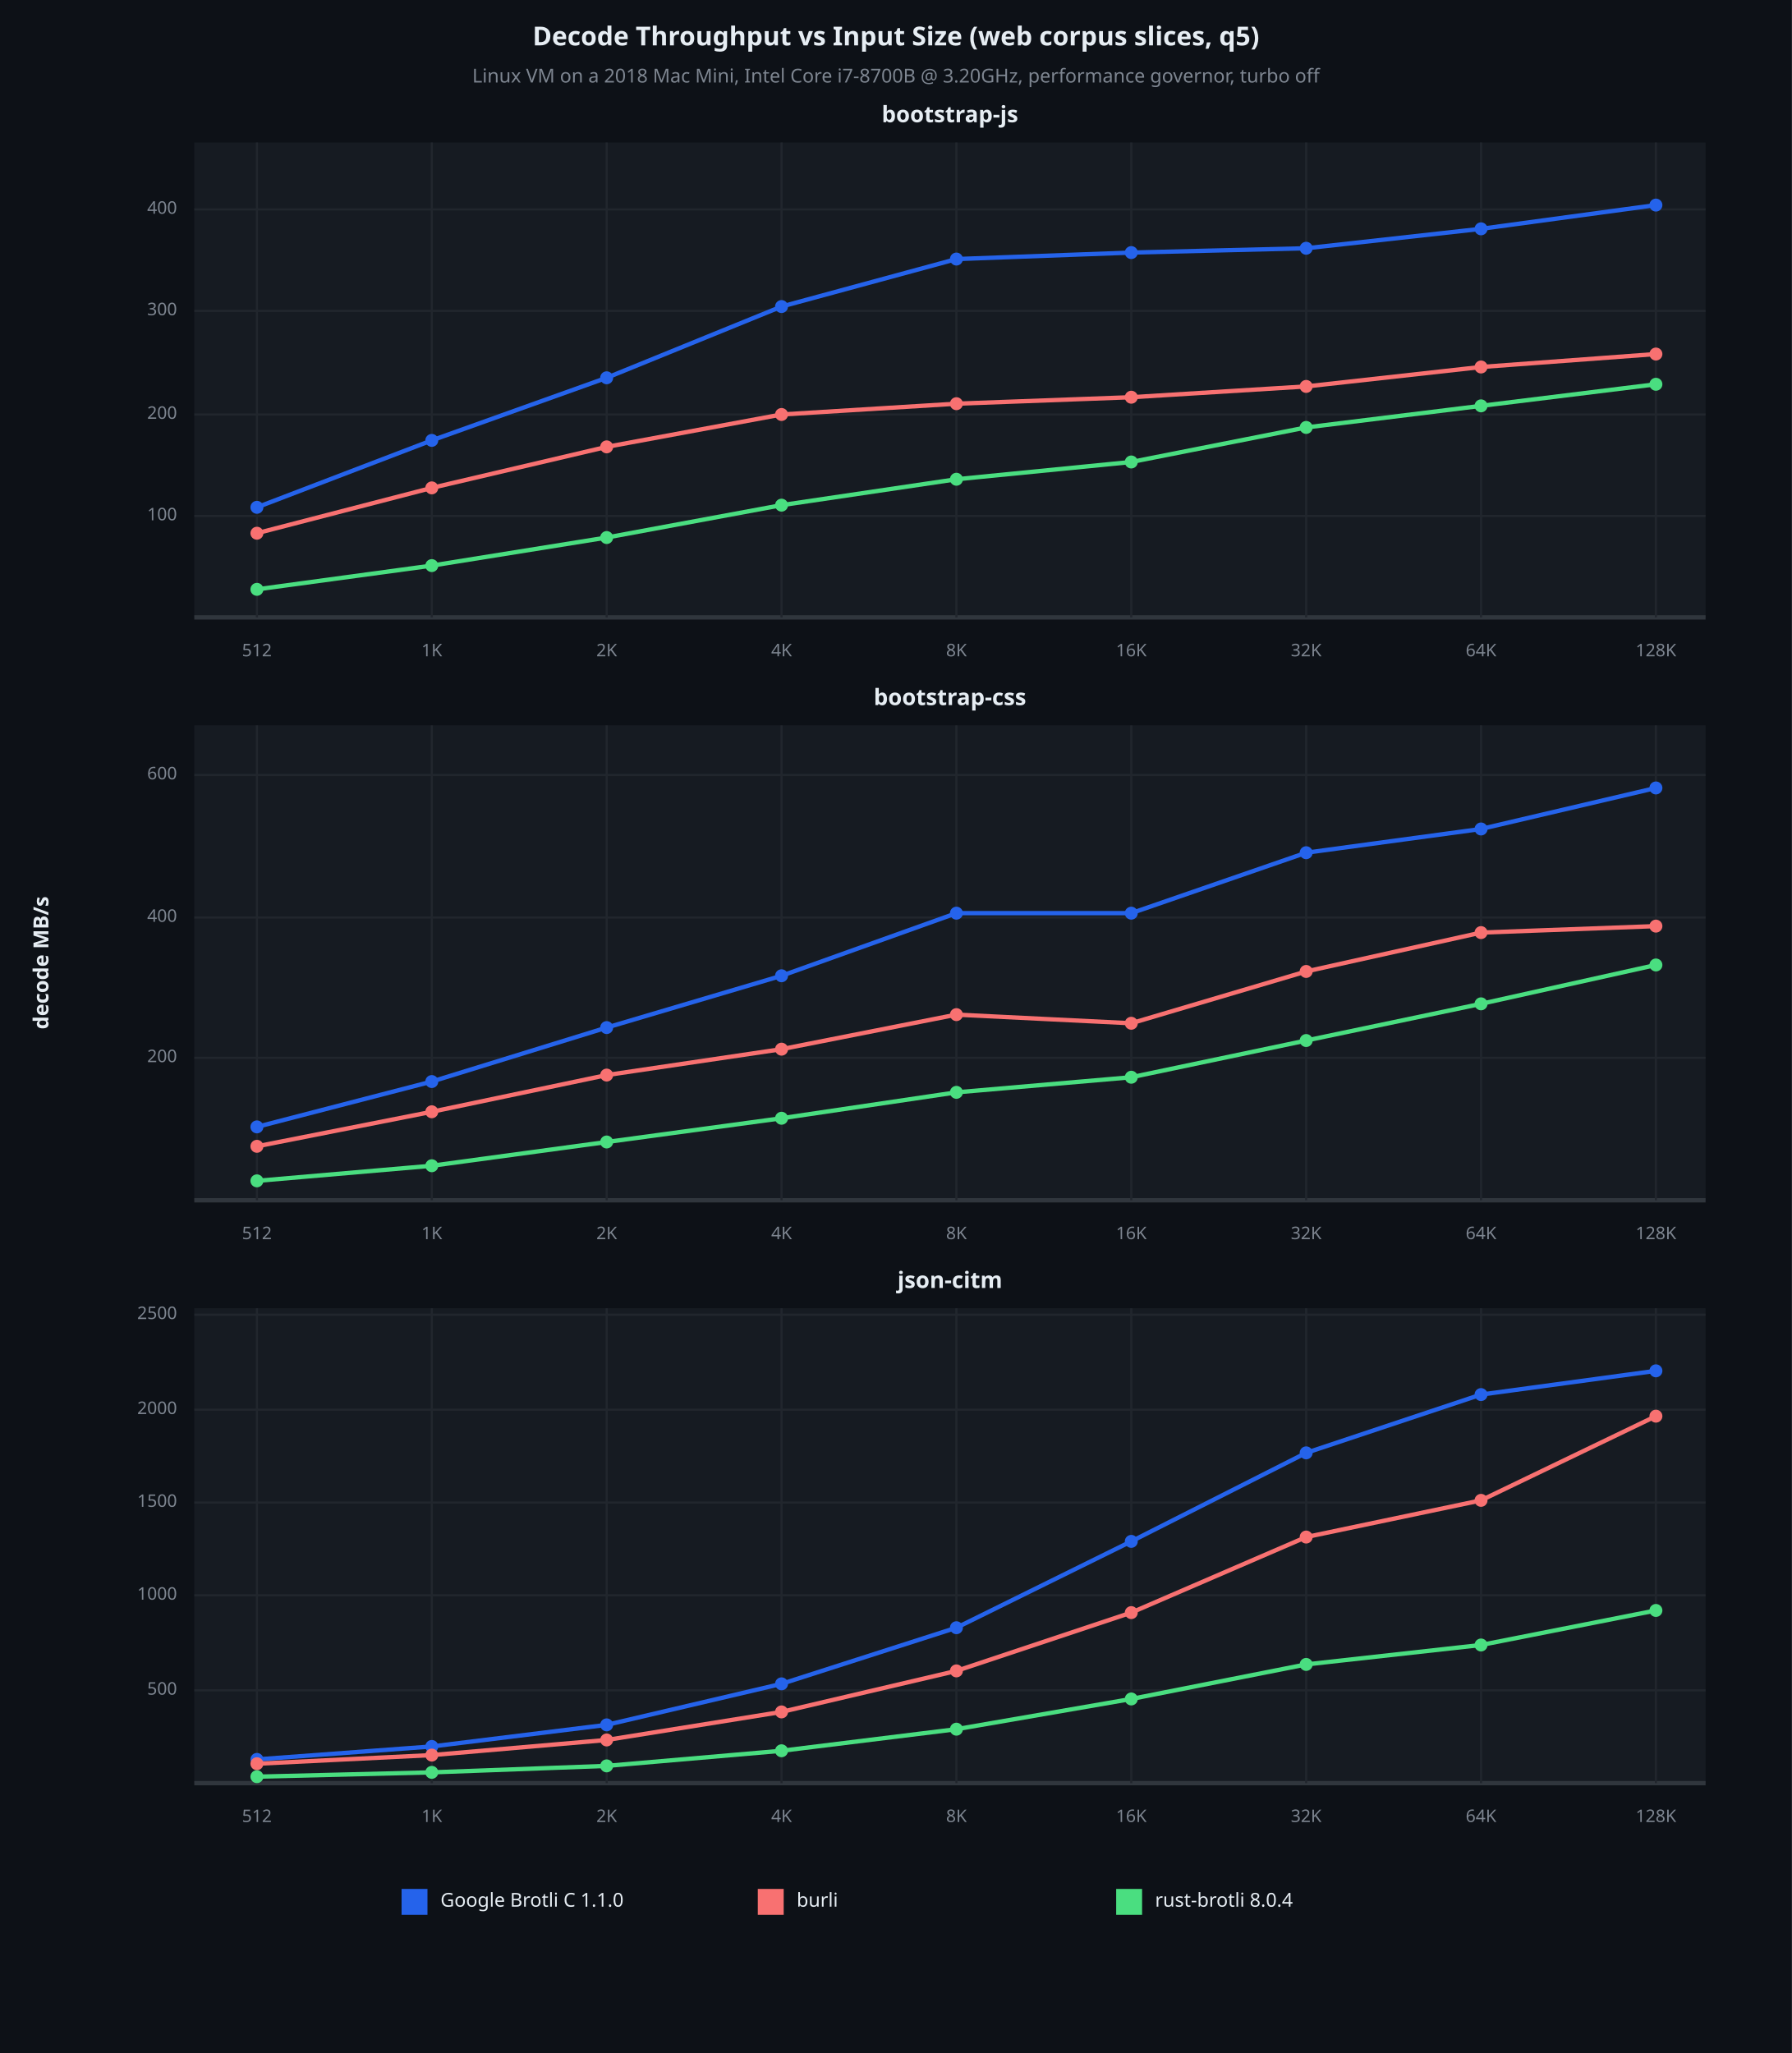
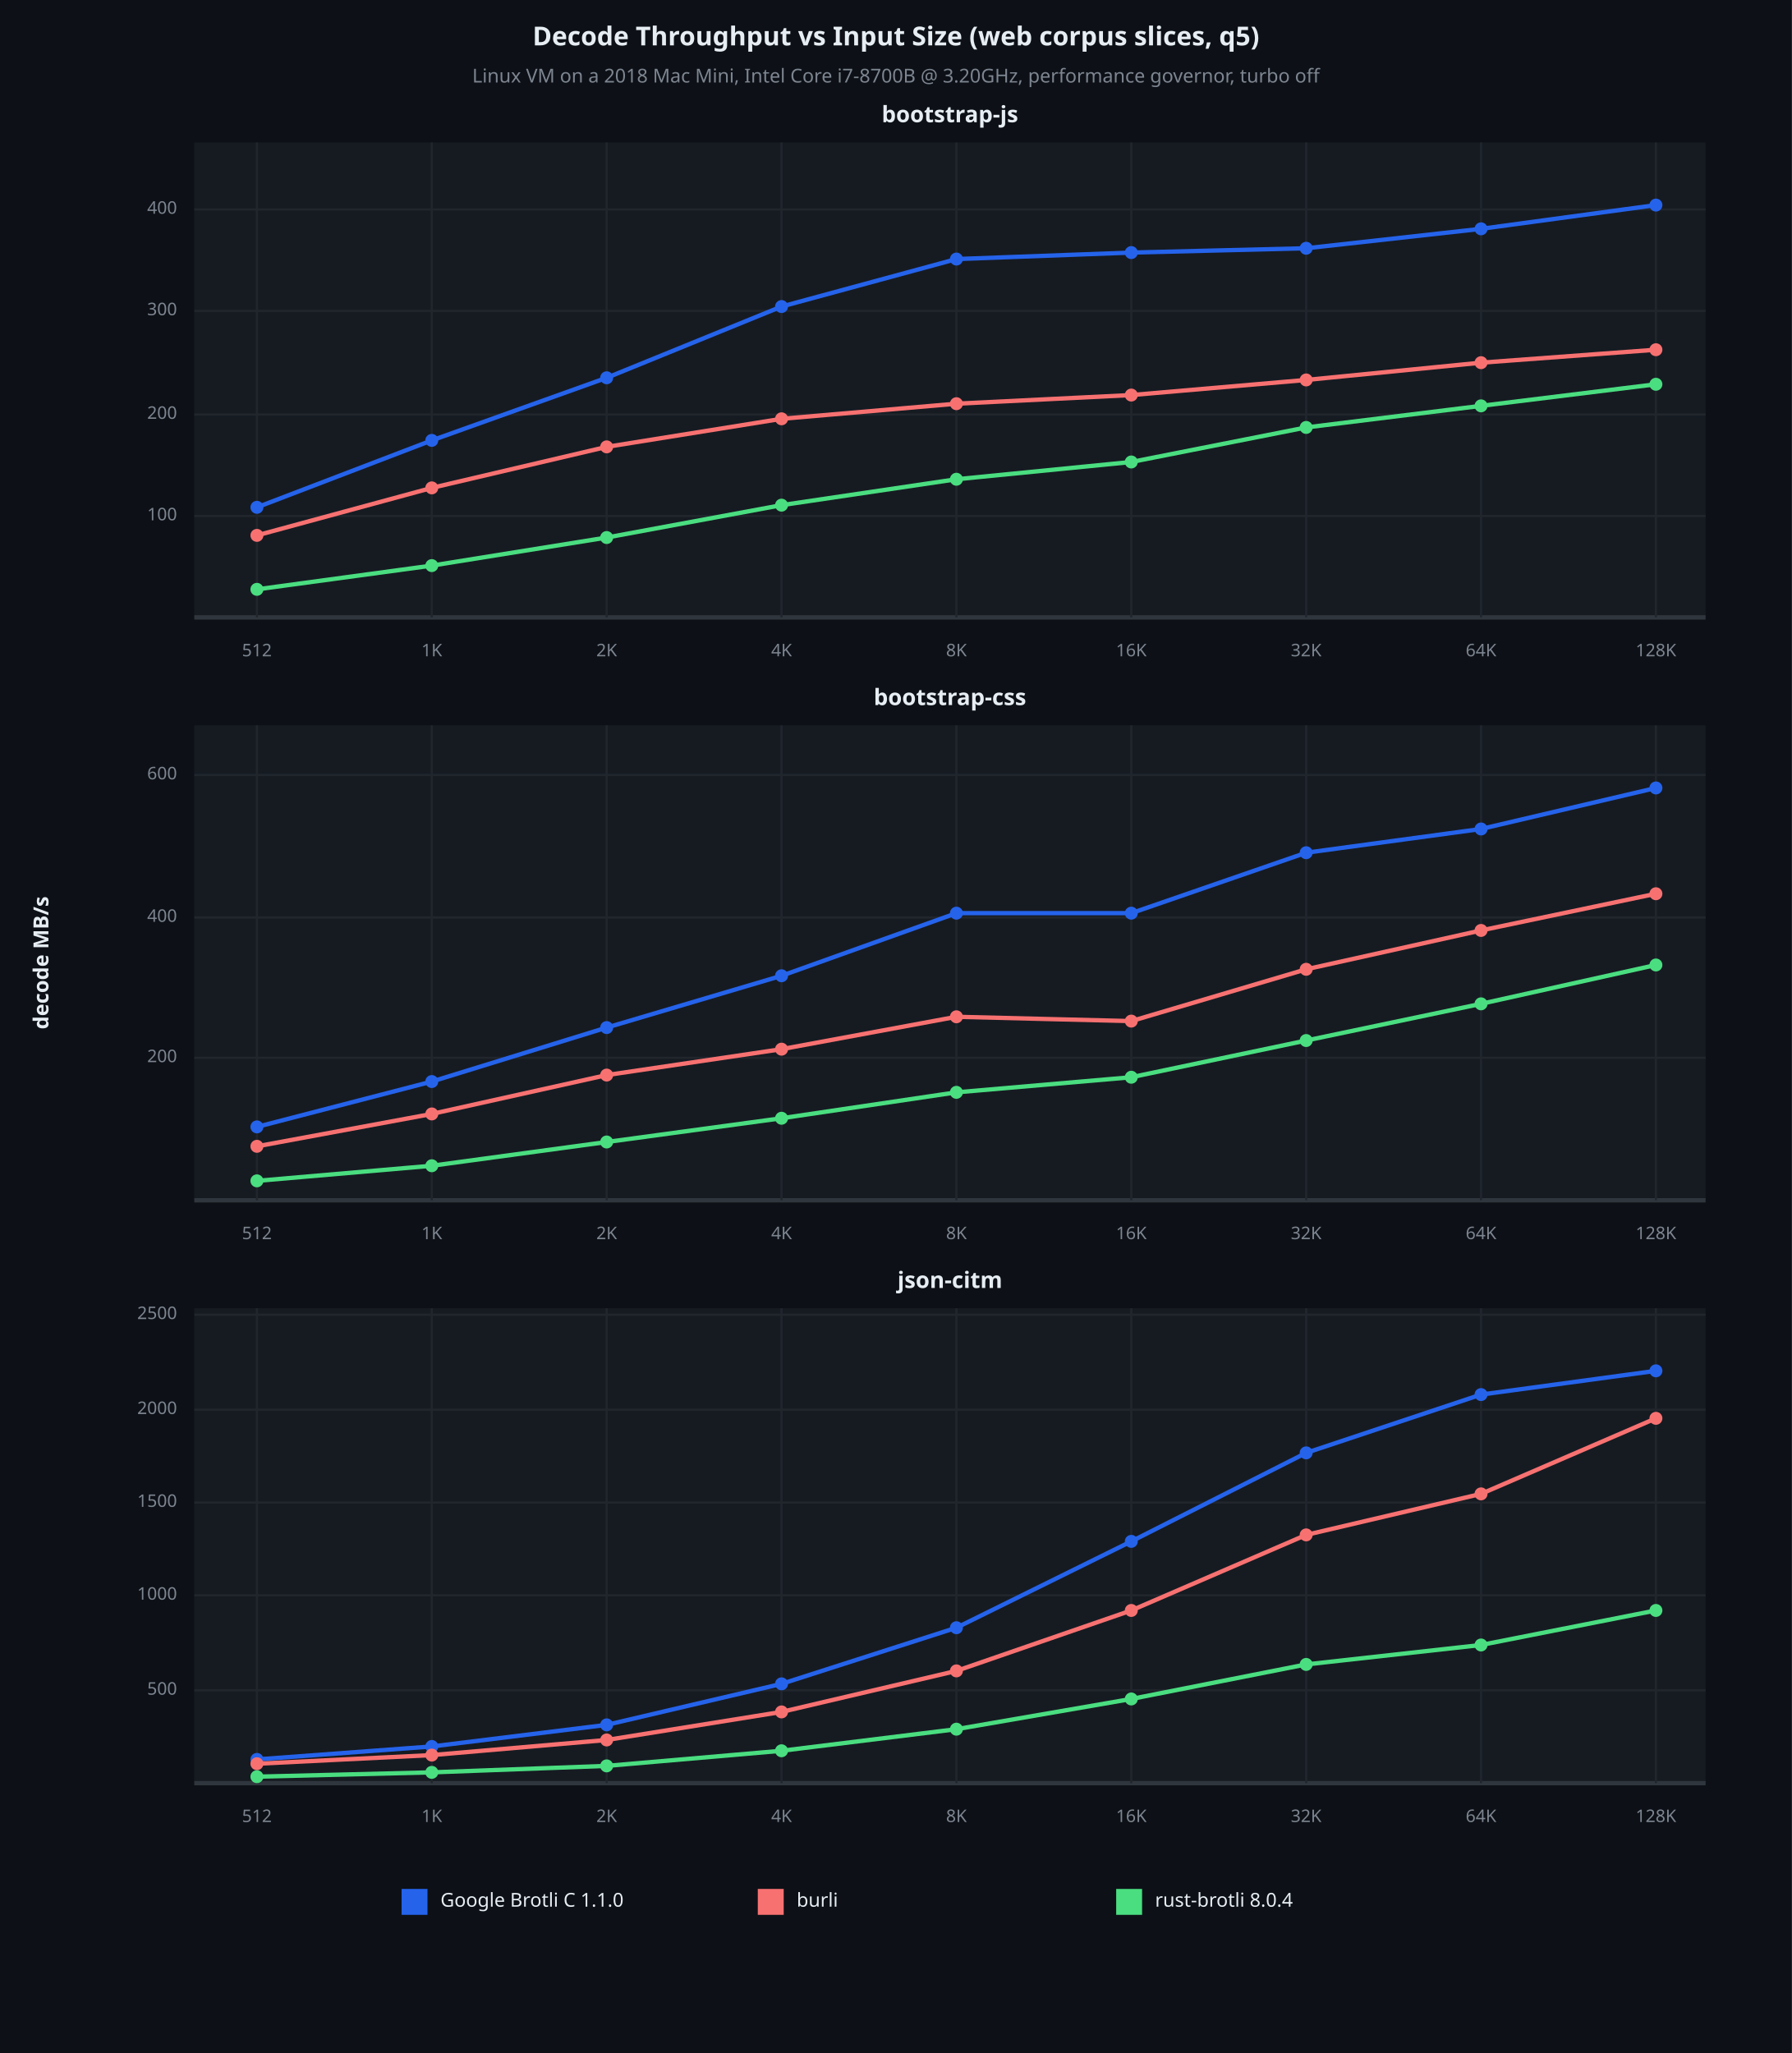
<svg xmlns="http://www.w3.org/2000/svg" viewBox="0 0 830 951" font-family="system-ui, -apple-system, sans-serif">
  <rect x="0" y="0" width="830" height="951" opacity="1" fill="#0D1117" stroke="none" />
  <text x="415" y="18" dy="0.5ex" text-anchor="middle" font-family="sans-serif" font-size="12.097" opacity="1" fill="#E6EDF3" font-weight="bold">
Decode Throughput vs Input Size (web corpus slices, q5)
</text>
  <text x="415" y="36" dy="0.5ex" text-anchor="middle" font-family="sans-serif" font-size="8.871" opacity="1" fill="#7D8590">
Linux VM on a 2018 Mac Mini, Intel Core i7-8700B @ 3.20GHz, performance governor, turbo off
</text>
  <rect x="90" y="66" width="700" height="220" opacity="1" fill="#161B22" stroke="none" />
  <text x="440" y="54" dy="0.5ex" text-anchor="middle" font-family="sans-serif" font-size="10.484" opacity="1" fill="#E6EDF3" font-weight="bold">
bootstrap-js
</text>
  <polyline fill="none" opacity="1" stroke="#30363D" stroke-width="2" points="90,286 790,286 " />
  <polyline fill="none" opacity="1" stroke="#21262D" stroke-width="1" points="119,66 119,286 " />
  <text x="119" y="302" dy="0.5ex" text-anchor="middle" font-family="sans-serif" font-size="8.065" opacity="1" fill="#7D8590">
512
</text>
  <polyline fill="none" opacity="1" stroke="#21262D" stroke-width="1" points="200,66 200,286 " />
  <text x="200" y="302" dy="0.5ex" text-anchor="middle" font-family="sans-serif" font-size="8.065" opacity="1" fill="#7D8590">
1K
</text>
  <polyline fill="none" opacity="1" stroke="#21262D" stroke-width="1" points="281,66 281,286 " />
  <text x="281" y="302" dy="0.5ex" text-anchor="middle" font-family="sans-serif" font-size="8.065" opacity="1" fill="#7D8590">
2K
</text>
  <polyline fill="none" opacity="1" stroke="#21262D" stroke-width="1" points="362,66 362,286 " />
  <text x="362" y="302" dy="0.5ex" text-anchor="middle" font-family="sans-serif" font-size="8.065" opacity="1" fill="#7D8590">
4K
</text>
  <polyline fill="none" opacity="1" stroke="#21262D" stroke-width="1" points="443,66 443,286 " />
  <text x="443" y="302" dy="0.5ex" text-anchor="middle" font-family="sans-serif" font-size="8.065" opacity="1" fill="#7D8590">
8K
</text>
  <polyline fill="none" opacity="1" stroke="#21262D" stroke-width="1" points="524,66 524,286 " />
  <text x="524" y="302" dy="0.5ex" text-anchor="middle" font-family="sans-serif" font-size="8.065" opacity="1" fill="#7D8590">
16K
</text>
  <polyline fill="none" opacity="1" stroke="#21262D" stroke-width="1" points="605,66 605,286 " />
  <text x="605" y="302" dy="0.5ex" text-anchor="middle" font-family="sans-serif" font-size="8.065" opacity="1" fill="#7D8590">
32K
</text>
  <polyline fill="none" opacity="1" stroke="#21262D" stroke-width="1" points="686,66 686,286 " />
  <text x="686" y="302" dy="0.5ex" text-anchor="middle" font-family="sans-serif" font-size="8.065" opacity="1" fill="#7D8590">
64K
</text>
  <polyline fill="none" opacity="1" stroke="#21262D" stroke-width="1" points="767,66 767,286 " />
  <text x="767" y="302" dy="0.5ex" text-anchor="middle" font-family="sans-serif" font-size="8.065" opacity="1" fill="#7D8590">
128K
</text>
  <polyline fill="none" opacity="1" stroke="#21262D" stroke-width="1" points="90,239 790,239 " />
  <text x="82" y="239" dy="0.5ex" text-anchor="end" font-family="sans-serif" font-size="8.065" opacity="1" fill="#7D8590">
100
</text>
  <polyline fill="none" opacity="1" stroke="#21262D" stroke-width="1" points="90,192 790,192 " />
  <text x="82" y="192" dy="0.5ex" text-anchor="end" font-family="sans-serif" font-size="8.065" opacity="1" fill="#7D8590">
200
</text>
  <polyline fill="none" opacity="1" stroke="#21262D" stroke-width="1" points="90,144 790,144 " />
  <text x="82" y="144" dy="0.5ex" text-anchor="end" font-family="sans-serif" font-size="8.065" opacity="1" fill="#7D8590">
300
</text>
  <polyline fill="none" opacity="1" stroke="#21262D" stroke-width="1" points="90,97 790,97 " />
  <text x="82" y="97" dy="0.5ex" text-anchor="end" font-family="sans-serif" font-size="8.065" opacity="1" fill="#7D8590">
400
</text>
  <polyline fill="none" opacity="1" stroke="#2563EB" stroke-width="2" points="119,235 200,204 281,175 362,142 443,120 524,117 605,115 686,106 767,95 " />
  <circle cx="119" cy="235" r="3" opacity="1" fill="#2563EB" stroke="none" stroke-width="1" />
  <circle cx="200" cy="204" r="3" opacity="1" fill="#2563EB" stroke="none" stroke-width="1" />
  <circle cx="281" cy="175" r="3" opacity="1" fill="#2563EB" stroke="none" stroke-width="1" />
  <circle cx="362" cy="142" r="3" opacity="1" fill="#2563EB" stroke="none" stroke-width="1" />
  <circle cx="443" cy="120" r="3" opacity="1" fill="#2563EB" stroke="none" stroke-width="1" />
  <circle cx="524" cy="117" r="3" opacity="1" fill="#2563EB" stroke="none" stroke-width="1" />
  <circle cx="605" cy="115" r="3" opacity="1" fill="#2563EB" stroke="none" stroke-width="1" />
  <circle cx="686" cy="106" r="3" opacity="1" fill="#2563EB" stroke="none" stroke-width="1" />
  <circle cx="767" cy="95" r="3" opacity="1" fill="#2563EB" stroke="none" stroke-width="1" />
-   <polyline fill="none" opacity="1" stroke="#F87171" stroke-width="2" points="119,247 200,226 281,207 362,192 443,187 524,184 605,179 686,170 767,164 " />
-   <circle cx="119" cy="247" r="3" opacity="1" fill="#F87171" stroke="none" stroke-width="1" />
+   <polyline fill="none" opacity="1" stroke="#F87171" stroke-width="2" points="119,248 200,226 281,207 362,194 443,187 524,183 605,176 686,168 767,162 " />
+   <circle cx="119" cy="248" r="3" opacity="1" fill="#F87171" stroke="none" stroke-width="1" />
  <circle cx="200" cy="226" r="3" opacity="1" fill="#F87171" stroke="none" stroke-width="1" />
  <circle cx="281" cy="207" r="3" opacity="1" fill="#F87171" stroke="none" stroke-width="1" />
-   <circle cx="362" cy="192" r="3" opacity="1" fill="#F87171" stroke="none" stroke-width="1" />
+   <circle cx="362" cy="194" r="3" opacity="1" fill="#F87171" stroke="none" stroke-width="1" />
  <circle cx="443" cy="187" r="3" opacity="1" fill="#F87171" stroke="none" stroke-width="1" />
-   <circle cx="524" cy="184" r="3" opacity="1" fill="#F87171" stroke="none" stroke-width="1" />
-   <circle cx="605" cy="179" r="3" opacity="1" fill="#F87171" stroke="none" stroke-width="1" />
-   <circle cx="686" cy="170" r="3" opacity="1" fill="#F87171" stroke="none" stroke-width="1" />
-   <circle cx="767" cy="164" r="3" opacity="1" fill="#F87171" stroke="none" stroke-width="1" />
+   <circle cx="524" cy="183" r="3" opacity="1" fill="#F87171" stroke="none" stroke-width="1" />
+   <circle cx="605" cy="176" r="3" opacity="1" fill="#F87171" stroke="none" stroke-width="1" />
+   <circle cx="686" cy="168" r="3" opacity="1" fill="#F87171" stroke="none" stroke-width="1" />
+   <circle cx="767" cy="162" r="3" opacity="1" fill="#F87171" stroke="none" stroke-width="1" />
  <polyline fill="none" opacity="1" stroke="#4ADE80" stroke-width="2" points="119,273 200,262 281,249 362,234 443,222 524,214 605,198 686,188 767,178 " />
  <circle cx="119" cy="273" r="3" opacity="1" fill="#4ADE80" stroke="none" stroke-width="1" />
  <circle cx="200" cy="262" r="3" opacity="1" fill="#4ADE80" stroke="none" stroke-width="1" />
  <circle cx="281" cy="249" r="3" opacity="1" fill="#4ADE80" stroke="none" stroke-width="1" />
  <circle cx="362" cy="234" r="3" opacity="1" fill="#4ADE80" stroke="none" stroke-width="1" />
  <circle cx="443" cy="222" r="3" opacity="1" fill="#4ADE80" stroke="none" stroke-width="1" />
  <circle cx="524" cy="214" r="3" opacity="1" fill="#4ADE80" stroke="none" stroke-width="1" />
  <circle cx="605" cy="198" r="3" opacity="1" fill="#4ADE80" stroke="none" stroke-width="1" />
  <circle cx="686" cy="188" r="3" opacity="1" fill="#4ADE80" stroke="none" stroke-width="1" />
  <circle cx="767" cy="178" r="3" opacity="1" fill="#4ADE80" stroke="none" stroke-width="1" />
  <rect x="90" y="336" width="700" height="220" opacity="1" fill="#161B22" stroke="none" />
  <text x="440" y="324" dy="0.5ex" text-anchor="middle" font-family="sans-serif" font-size="10.484" opacity="1" fill="#E6EDF3" font-weight="bold">
bootstrap-css
</text>
  <polyline fill="none" opacity="1" stroke="#30363D" stroke-width="2" points="90,556 790,556 " />
  <polyline fill="none" opacity="1" stroke="#21262D" stroke-width="1" points="119,336 119,556 " />
  <text x="119" y="572" dy="0.5ex" text-anchor="middle" font-family="sans-serif" font-size="8.065" opacity="1" fill="#7D8590">
512
</text>
  <polyline fill="none" opacity="1" stroke="#21262D" stroke-width="1" points="200,336 200,556 " />
  <text x="200" y="572" dy="0.5ex" text-anchor="middle" font-family="sans-serif" font-size="8.065" opacity="1" fill="#7D8590">
1K
</text>
  <polyline fill="none" opacity="1" stroke="#21262D" stroke-width="1" points="281,336 281,556 " />
  <text x="281" y="572" dy="0.5ex" text-anchor="middle" font-family="sans-serif" font-size="8.065" opacity="1" fill="#7D8590">
2K
</text>
  <polyline fill="none" opacity="1" stroke="#21262D" stroke-width="1" points="362,336 362,556 " />
  <text x="362" y="572" dy="0.5ex" text-anchor="middle" font-family="sans-serif" font-size="8.065" opacity="1" fill="#7D8590">
4K
</text>
  <polyline fill="none" opacity="1" stroke="#21262D" stroke-width="1" points="443,336 443,556 " />
  <text x="443" y="572" dy="0.5ex" text-anchor="middle" font-family="sans-serif" font-size="8.065" opacity="1" fill="#7D8590">
8K
</text>
  <polyline fill="none" opacity="1" stroke="#21262D" stroke-width="1" points="524,336 524,556 " />
  <text x="524" y="572" dy="0.5ex" text-anchor="middle" font-family="sans-serif" font-size="8.065" opacity="1" fill="#7D8590">
16K
</text>
  <polyline fill="none" opacity="1" stroke="#21262D" stroke-width="1" points="605,336 605,556 " />
  <text x="605" y="572" dy="0.5ex" text-anchor="middle" font-family="sans-serif" font-size="8.065" opacity="1" fill="#7D8590">
32K
</text>
  <polyline fill="none" opacity="1" stroke="#21262D" stroke-width="1" points="686,336 686,556 " />
  <text x="686" y="572" dy="0.5ex" text-anchor="middle" font-family="sans-serif" font-size="8.065" opacity="1" fill="#7D8590">
64K
</text>
  <polyline fill="none" opacity="1" stroke="#21262D" stroke-width="1" points="767,336 767,556 " />
  <text x="767" y="572" dy="0.5ex" text-anchor="middle" font-family="sans-serif" font-size="8.065" opacity="1" fill="#7D8590">
128K
</text>
  <polyline fill="none" opacity="1" stroke="#21262D" stroke-width="1" points="90,490 790,490 " />
  <text x="82" y="490" dy="0.5ex" text-anchor="end" font-family="sans-serif" font-size="8.065" opacity="1" fill="#7D8590">
200
</text>
  <polyline fill="none" opacity="1" stroke="#21262D" stroke-width="1" points="90,425 790,425 " />
  <text x="82" y="425" dy="0.5ex" text-anchor="end" font-family="sans-serif" font-size="8.065" opacity="1" fill="#7D8590">
400
</text>
  <polyline fill="none" opacity="1" stroke="#21262D" stroke-width="1" points="90,359 790,359 " />
  <text x="82" y="359" dy="0.5ex" text-anchor="end" font-family="sans-serif" font-size="8.065" opacity="1" fill="#7D8590">
600
</text>
  <polyline fill="none" opacity="1" stroke="#2563EB" stroke-width="2" points="119,522 200,501 281,476 362,452 443,423 524,423 605,395 686,384 767,365 " />
  <circle cx="119" cy="522" r="3" opacity="1" fill="#2563EB" stroke="none" stroke-width="1" />
  <circle cx="200" cy="501" r="3" opacity="1" fill="#2563EB" stroke="none" stroke-width="1" />
  <circle cx="281" cy="476" r="3" opacity="1" fill="#2563EB" stroke="none" stroke-width="1" />
  <circle cx="362" cy="452" r="3" opacity="1" fill="#2563EB" stroke="none" stroke-width="1" />
  <circle cx="443" cy="423" r="3" opacity="1" fill="#2563EB" stroke="none" stroke-width="1" />
  <circle cx="524" cy="423" r="3" opacity="1" fill="#2563EB" stroke="none" stroke-width="1" />
  <circle cx="605" cy="395" r="3" opacity="1" fill="#2563EB" stroke="none" stroke-width="1" />
  <circle cx="686" cy="384" r="3" opacity="1" fill="#2563EB" stroke="none" stroke-width="1" />
  <circle cx="767" cy="365" r="3" opacity="1" fill="#2563EB" stroke="none" stroke-width="1" />
-   <polyline fill="none" opacity="1" stroke="#F87171" stroke-width="2" points="119,531 200,515 281,498 362,486 443,470 524,474 605,450 686,432 767,429 " />
+   <polyline fill="none" opacity="1" stroke="#F87171" stroke-width="2" points="119,531 200,516 281,498 362,486 443,471 524,473 605,449 686,431 767,414 " />
  <circle cx="119" cy="531" r="3" opacity="1" fill="#F87171" stroke="none" stroke-width="1" />
-   <circle cx="200" cy="515" r="3" opacity="1" fill="#F87171" stroke="none" stroke-width="1" />
+   <circle cx="200" cy="516" r="3" opacity="1" fill="#F87171" stroke="none" stroke-width="1" />
  <circle cx="281" cy="498" r="3" opacity="1" fill="#F87171" stroke="none" stroke-width="1" />
  <circle cx="362" cy="486" r="3" opacity="1" fill="#F87171" stroke="none" stroke-width="1" />
-   <circle cx="443" cy="470" r="3" opacity="1" fill="#F87171" stroke="none" stroke-width="1" />
-   <circle cx="524" cy="474" r="3" opacity="1" fill="#F87171" stroke="none" stroke-width="1" />
-   <circle cx="605" cy="450" r="3" opacity="1" fill="#F87171" stroke="none" stroke-width="1" />
-   <circle cx="686" cy="432" r="3" opacity="1" fill="#F87171" stroke="none" stroke-width="1" />
-   <circle cx="767" cy="429" r="3" opacity="1" fill="#F87171" stroke="none" stroke-width="1" />
+   <circle cx="443" cy="471" r="3" opacity="1" fill="#F87171" stroke="none" stroke-width="1" />
+   <circle cx="524" cy="473" r="3" opacity="1" fill="#F87171" stroke="none" stroke-width="1" />
+   <circle cx="605" cy="449" r="3" opacity="1" fill="#F87171" stroke="none" stroke-width="1" />
+   <circle cx="686" cy="431" r="3" opacity="1" fill="#F87171" stroke="none" stroke-width="1" />
+   <circle cx="767" cy="414" r="3" opacity="1" fill="#F87171" stroke="none" stroke-width="1" />
  <polyline fill="none" opacity="1" stroke="#4ADE80" stroke-width="2" points="119,547 200,540 281,529 362,518 443,506 524,499 605,482 686,465 767,447 " />
  <circle cx="119" cy="547" r="3" opacity="1" fill="#4ADE80" stroke="none" stroke-width="1" />
  <circle cx="200" cy="540" r="3" opacity="1" fill="#4ADE80" stroke="none" stroke-width="1" />
  <circle cx="281" cy="529" r="3" opacity="1" fill="#4ADE80" stroke="none" stroke-width="1" />
  <circle cx="362" cy="518" r="3" opacity="1" fill="#4ADE80" stroke="none" stroke-width="1" />
  <circle cx="443" cy="506" r="3" opacity="1" fill="#4ADE80" stroke="none" stroke-width="1" />
  <circle cx="524" cy="499" r="3" opacity="1" fill="#4ADE80" stroke="none" stroke-width="1" />
  <circle cx="605" cy="482" r="3" opacity="1" fill="#4ADE80" stroke="none" stroke-width="1" />
  <circle cx="686" cy="465" r="3" opacity="1" fill="#4ADE80" stroke="none" stroke-width="1" />
  <circle cx="767" cy="447" r="3" opacity="1" fill="#4ADE80" stroke="none" stroke-width="1" />
  <rect x="90" y="606" width="700" height="220" opacity="1" fill="#161B22" stroke="none" />
  <text x="440" y="594" dy="0.5ex" text-anchor="middle" font-family="sans-serif" font-size="10.484" opacity="1" fill="#E6EDF3" font-weight="bold">
json-citm
</text>
  <polyline fill="none" opacity="1" stroke="#30363D" stroke-width="2" points="90,826 790,826 " />
  <polyline fill="none" opacity="1" stroke="#21262D" stroke-width="1" points="119,606 119,826 " />
  <text x="119" y="842" dy="0.5ex" text-anchor="middle" font-family="sans-serif" font-size="8.065" opacity="1" fill="#7D8590">
512
</text>
  <polyline fill="none" opacity="1" stroke="#21262D" stroke-width="1" points="200,606 200,826 " />
  <text x="200" y="842" dy="0.5ex" text-anchor="middle" font-family="sans-serif" font-size="8.065" opacity="1" fill="#7D8590">
1K
</text>
  <polyline fill="none" opacity="1" stroke="#21262D" stroke-width="1" points="281,606 281,826 " />
  <text x="281" y="842" dy="0.5ex" text-anchor="middle" font-family="sans-serif" font-size="8.065" opacity="1" fill="#7D8590">
2K
</text>
  <polyline fill="none" opacity="1" stroke="#21262D" stroke-width="1" points="362,606 362,826 " />
  <text x="362" y="842" dy="0.5ex" text-anchor="middle" font-family="sans-serif" font-size="8.065" opacity="1" fill="#7D8590">
4K
</text>
  <polyline fill="none" opacity="1" stroke="#21262D" stroke-width="1" points="443,606 443,826 " />
  <text x="443" y="842" dy="0.5ex" text-anchor="middle" font-family="sans-serif" font-size="8.065" opacity="1" fill="#7D8590">
8K
</text>
  <polyline fill="none" opacity="1" stroke="#21262D" stroke-width="1" points="524,606 524,826 " />
  <text x="524" y="842" dy="0.5ex" text-anchor="middle" font-family="sans-serif" font-size="8.065" opacity="1" fill="#7D8590">
16K
</text>
  <polyline fill="none" opacity="1" stroke="#21262D" stroke-width="1" points="605,606 605,826 " />
  <text x="605" y="842" dy="0.5ex" text-anchor="middle" font-family="sans-serif" font-size="8.065" opacity="1" fill="#7D8590">
32K
</text>
  <polyline fill="none" opacity="1" stroke="#21262D" stroke-width="1" points="686,606 686,826 " />
  <text x="686" y="842" dy="0.5ex" text-anchor="middle" font-family="sans-serif" font-size="8.065" opacity="1" fill="#7D8590">
64K
</text>
  <polyline fill="none" opacity="1" stroke="#21262D" stroke-width="1" points="767,606 767,826 " />
  <text x="767" y="842" dy="0.5ex" text-anchor="middle" font-family="sans-serif" font-size="8.065" opacity="1" fill="#7D8590">
128K
</text>
  <polyline fill="none" opacity="1" stroke="#21262D" stroke-width="1" points="90,783 790,783 " />
  <text x="82" y="783" dy="0.5ex" text-anchor="end" font-family="sans-serif" font-size="8.065" opacity="1" fill="#7D8590">
500
</text>
  <polyline fill="none" opacity="1" stroke="#21262D" stroke-width="1" points="90,739 790,739 " />
  <text x="82" y="739" dy="0.5ex" text-anchor="end" font-family="sans-serif" font-size="8.065" opacity="1" fill="#7D8590">
1000
</text>
  <polyline fill="none" opacity="1" stroke="#21262D" stroke-width="1" points="90,696 790,696 " />
  <text x="82" y="696" dy="0.5ex" text-anchor="end" font-family="sans-serif" font-size="8.065" opacity="1" fill="#7D8590">
1500
</text>
  <polyline fill="none" opacity="1" stroke="#21262D" stroke-width="1" points="90,653 790,653 " />
  <text x="82" y="653" dy="0.5ex" text-anchor="end" font-family="sans-serif" font-size="8.065" opacity="1" fill="#7D8590">
2000
</text>
  <polyline fill="none" opacity="1" stroke="#21262D" stroke-width="1" points="90,609 790,609 " />
  <text x="82" y="609" dy="0.5ex" text-anchor="end" font-family="sans-serif" font-size="8.065" opacity="1" fill="#7D8590">
2500
</text>
  <polyline fill="none" opacity="1" stroke="#2563EB" stroke-width="2" points="119,815 200,809 281,799 362,780 443,754 524,714 605,673 686,646 767,635 " />
  <circle cx="119" cy="815" r="3" opacity="1" fill="#2563EB" stroke="none" stroke-width="1" />
  <circle cx="200" cy="809" r="3" opacity="1" fill="#2563EB" stroke="none" stroke-width="1" />
  <circle cx="281" cy="799" r="3" opacity="1" fill="#2563EB" stroke="none" stroke-width="1" />
  <circle cx="362" cy="780" r="3" opacity="1" fill="#2563EB" stroke="none" stroke-width="1" />
  <circle cx="443" cy="754" r="3" opacity="1" fill="#2563EB" stroke="none" stroke-width="1" />
  <circle cx="524" cy="714" r="3" opacity="1" fill="#2563EB" stroke="none" stroke-width="1" />
  <circle cx="605" cy="673" r="3" opacity="1" fill="#2563EB" stroke="none" stroke-width="1" />
  <circle cx="686" cy="646" r="3" opacity="1" fill="#2563EB" stroke="none" stroke-width="1" />
  <circle cx="767" cy="635" r="3" opacity="1" fill="#2563EB" stroke="none" stroke-width="1" />
-   <polyline fill="none" opacity="1" stroke="#F87171" stroke-width="2" points="119,817 200,813 281,806 362,793 443,774 524,747 605,712 686,695 767,656 " />
+   <polyline fill="none" opacity="1" stroke="#F87171" stroke-width="2" points="119,817 200,813 281,806 362,793 443,774 524,746 605,711 686,692 767,657 " />
  <circle cx="119" cy="817" r="3" opacity="1" fill="#F87171" stroke="none" stroke-width="1" />
  <circle cx="200" cy="813" r="3" opacity="1" fill="#F87171" stroke="none" stroke-width="1" />
  <circle cx="281" cy="806" r="3" opacity="1" fill="#F87171" stroke="none" stroke-width="1" />
  <circle cx="362" cy="793" r="3" opacity="1" fill="#F87171" stroke="none" stroke-width="1" />
  <circle cx="443" cy="774" r="3" opacity="1" fill="#F87171" stroke="none" stroke-width="1" />
-   <circle cx="524" cy="747" r="3" opacity="1" fill="#F87171" stroke="none" stroke-width="1" />
-   <circle cx="605" cy="712" r="3" opacity="1" fill="#F87171" stroke="none" stroke-width="1" />
-   <circle cx="686" cy="695" r="3" opacity="1" fill="#F87171" stroke="none" stroke-width="1" />
-   <circle cx="767" cy="656" r="3" opacity="1" fill="#F87171" stroke="none" stroke-width="1" />
+   <circle cx="524" cy="746" r="3" opacity="1" fill="#F87171" stroke="none" stroke-width="1" />
+   <circle cx="605" cy="711" r="3" opacity="1" fill="#F87171" stroke="none" stroke-width="1" />
+   <circle cx="686" cy="692" r="3" opacity="1" fill="#F87171" stroke="none" stroke-width="1" />
+   <circle cx="767" cy="657" r="3" opacity="1" fill="#F87171" stroke="none" stroke-width="1" />
  <polyline fill="none" opacity="1" stroke="#4ADE80" stroke-width="2" points="119,823 200,821 281,818 362,811 443,801 524,787 605,771 686,762 767,746 " />
  <circle cx="119" cy="823" r="3" opacity="1" fill="#4ADE80" stroke="none" stroke-width="1" />
  <circle cx="200" cy="821" r="3" opacity="1" fill="#4ADE80" stroke="none" stroke-width="1" />
  <circle cx="281" cy="818" r="3" opacity="1" fill="#4ADE80" stroke="none" stroke-width="1" />
  <circle cx="362" cy="811" r="3" opacity="1" fill="#4ADE80" stroke="none" stroke-width="1" />
  <circle cx="443" cy="801" r="3" opacity="1" fill="#4ADE80" stroke="none" stroke-width="1" />
  <circle cx="524" cy="787" r="3" opacity="1" fill="#4ADE80" stroke="none" stroke-width="1" />
  <circle cx="605" cy="771" r="3" opacity="1" fill="#4ADE80" stroke="none" stroke-width="1" />
  <circle cx="686" cy="762" r="3" opacity="1" fill="#4ADE80" stroke="none" stroke-width="1" />
  <circle cx="767" cy="746" r="3" opacity="1" fill="#4ADE80" stroke="none" stroke-width="1" />
  <text x="20" y="446" dy="0.5ex" text-anchor="middle" font-family="sans-serif" font-size="9.677" opacity="1" fill="#E6EDF3" font-weight="bold" transform="rotate(270, 20, 446)">
decode MB/s
</text>
  <rect x="186" y="875" width="12" height="12" opacity="1" fill="#2563EB" stroke="none" />
  <text x="204" y="881" dy="0.5ex" text-anchor="start" font-family="sans-serif" font-size="8.871" opacity="1" fill="#E6EDF3">
Google Brotli C 1.1.0
</text>
  <rect x="351" y="875" width="12" height="12" opacity="1" fill="#F87171" stroke="none" />
  <text x="369" y="881" dy="0.5ex" text-anchor="start" font-family="sans-serif" font-size="8.871" opacity="1" fill="#E6EDF3">
burli
</text>
  <rect x="517" y="875" width="12" height="12" opacity="1" fill="#4ADE80" stroke="none" />
  <text x="535" y="881" dy="0.5ex" text-anchor="start" font-family="sans-serif" font-size="8.871" opacity="1" fill="#E6EDF3">
rust-brotli 8.0.4
</text>
</svg>
